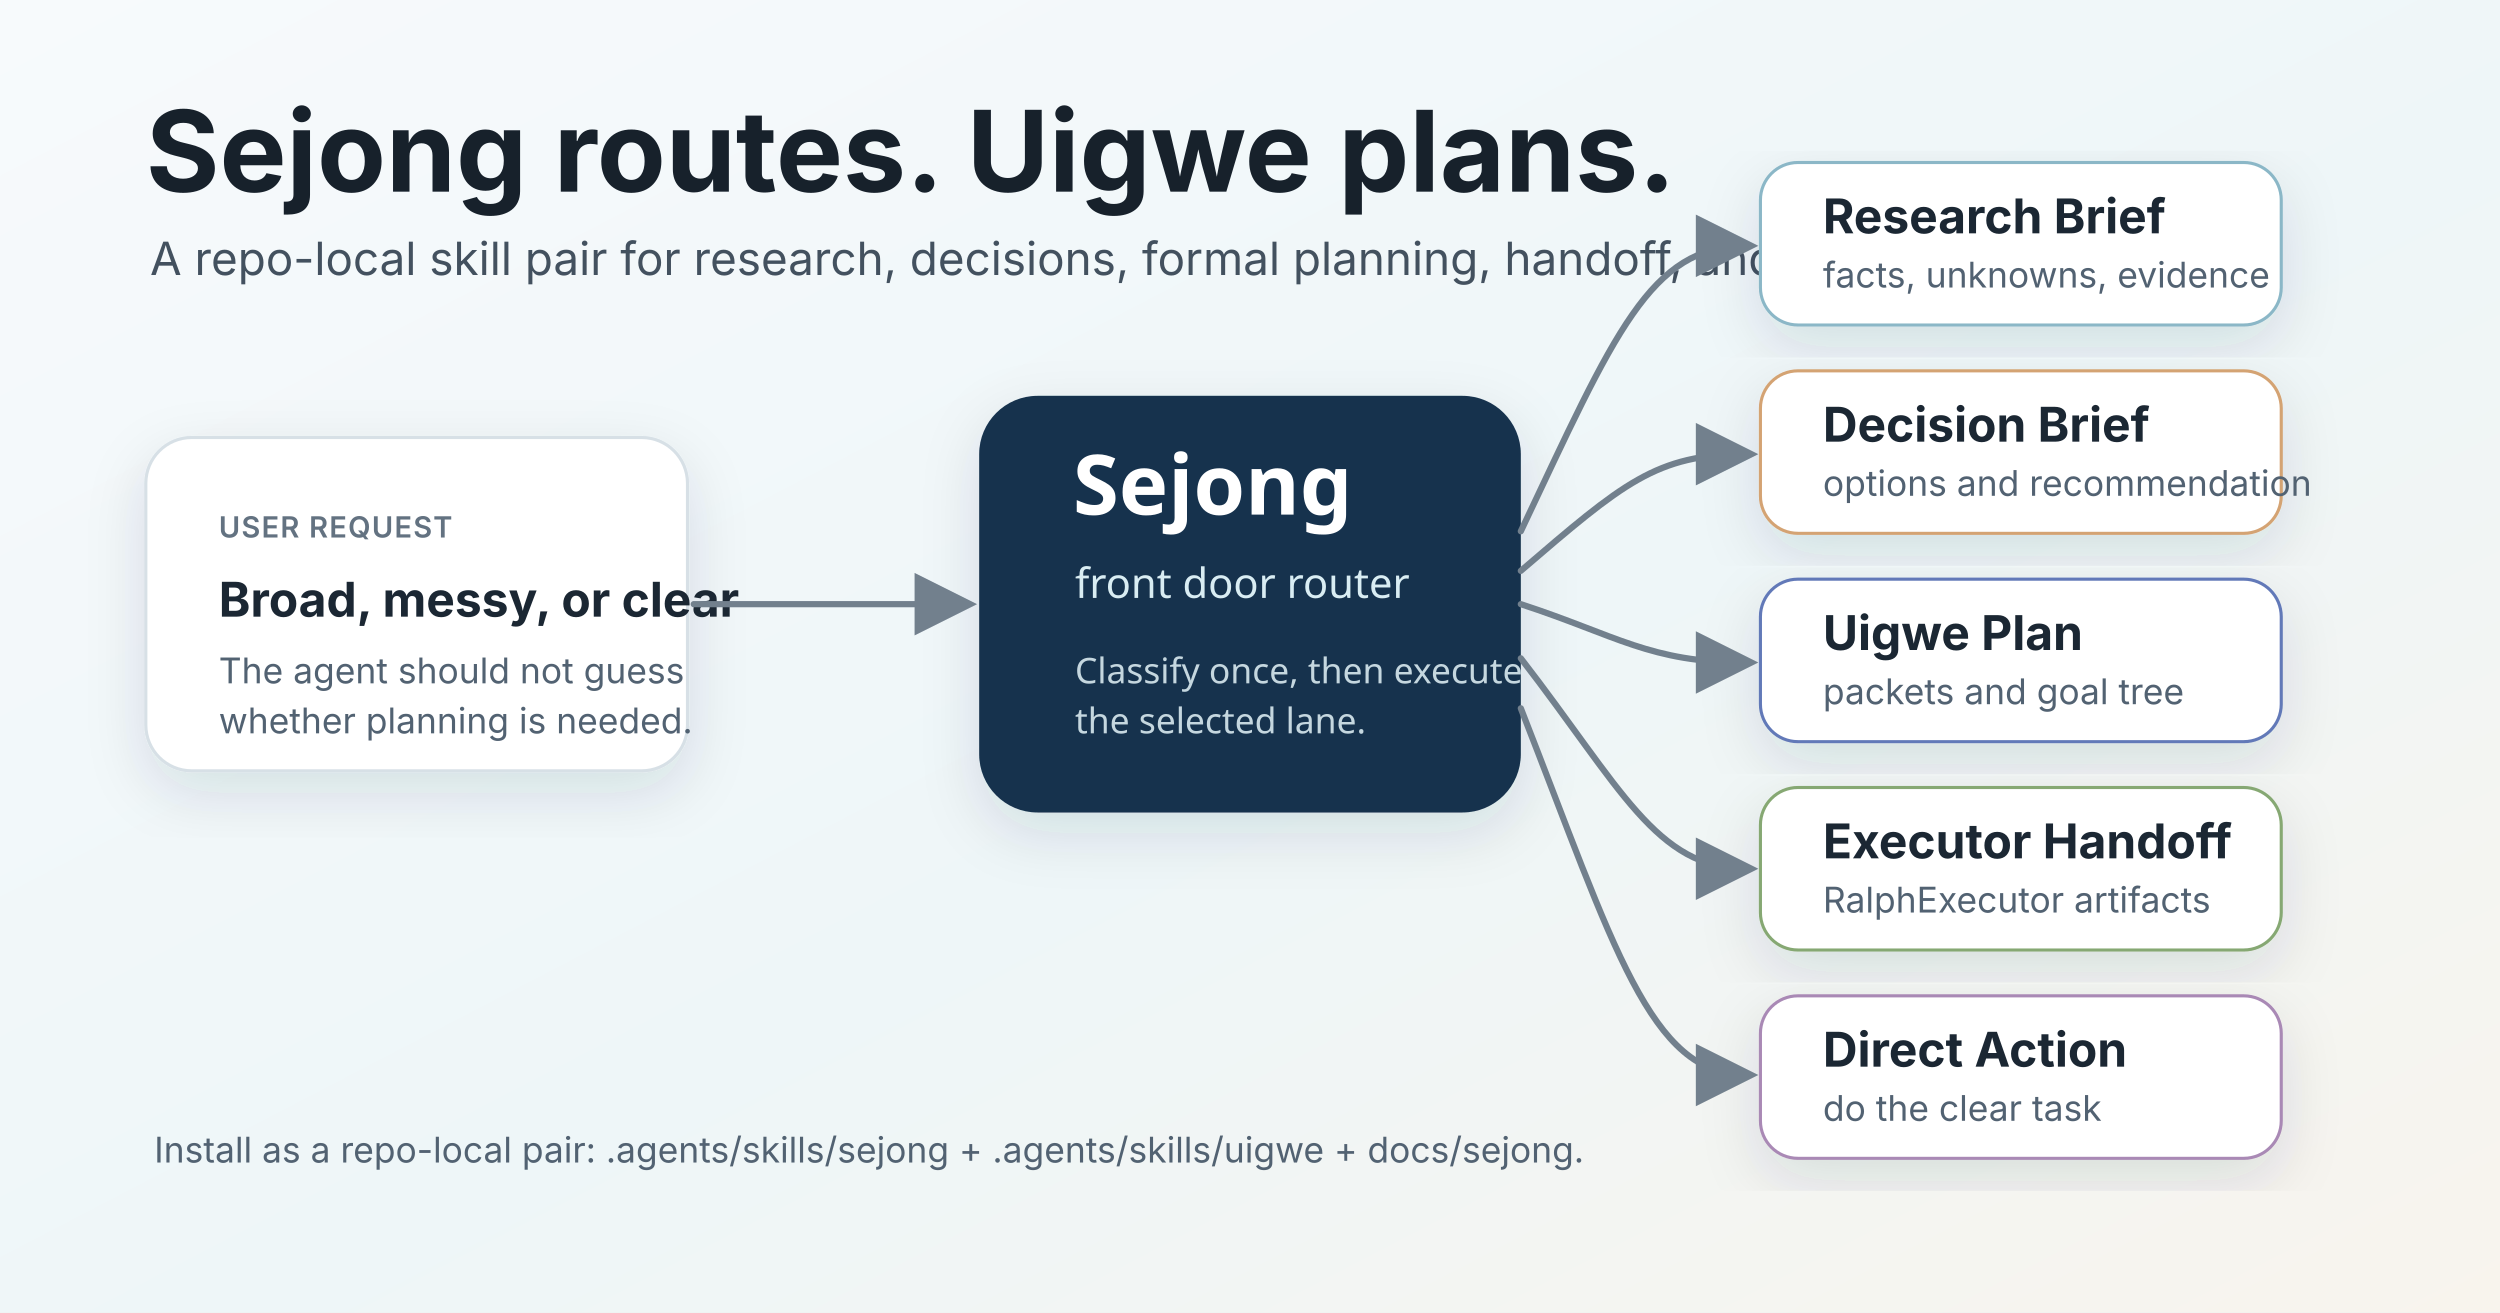
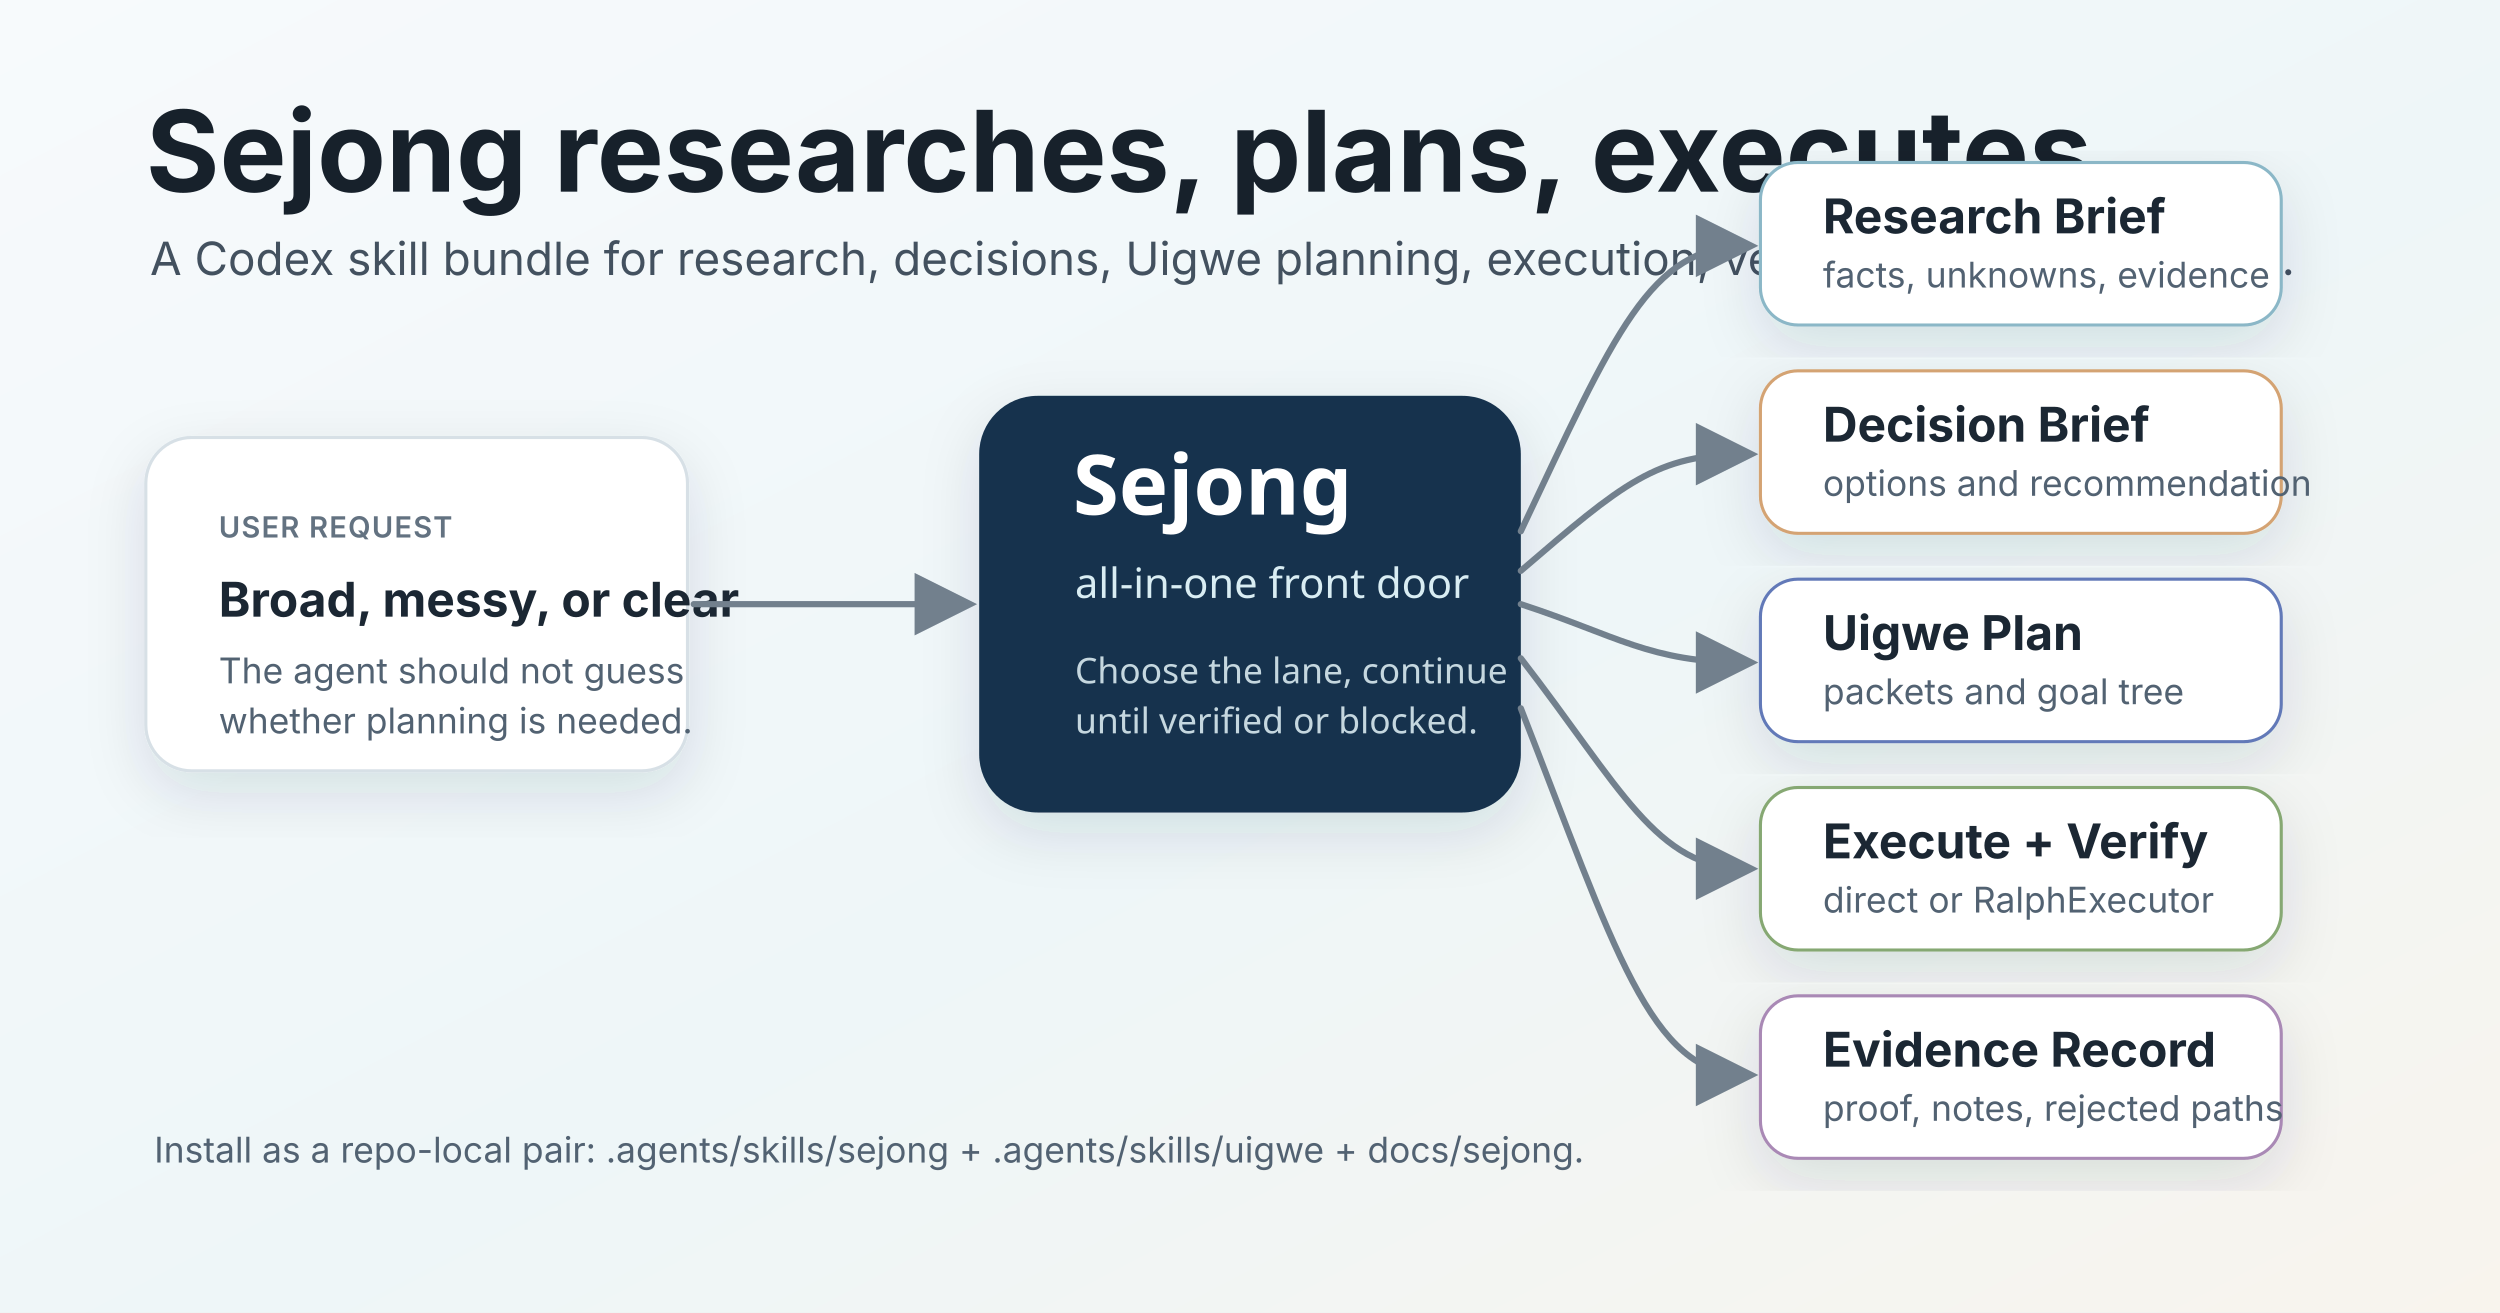
<svg xmlns="http://www.w3.org/2000/svg" viewBox="0 0 1200 630" role="img" aria-labelledby="title desc">
  <defs>
    <linearGradient id="bg" x1="0" x2="1" y1="0" y2="1">
      <stop offset="0%" stop-color="#f7fafc" />
      <stop offset="55%" stop-color="#eef6f8" />
      <stop offset="100%" stop-color="#f8f4ed" />
    </linearGradient>
    <filter id="shadow" x="-20%" y="-20%" width="140%" height="140%">
      <feDropShadow dx="0" dy="10" stdDeviation="14" flood-color="#243746" flood-opacity="0.12" />
    </filter>
    <style>
      .title { font: 700 54px ui-sans-serif, system-ui, -apple-system, BlinkMacSystemFont, "Segoe UI", sans-serif; fill: #17212b; }
      .subtitle { font: 400 22px ui-sans-serif, system-ui, -apple-system, BlinkMacSystemFont, "Segoe UI", sans-serif; fill: #43515f; }
      .label { font: 700 23px ui-sans-serif, system-ui, -apple-system, BlinkMacSystemFont, "Segoe UI", sans-serif; fill: #1b2733; }
      .small { font: 400 17px ui-sans-serif, system-ui, -apple-system, BlinkMacSystemFont, "Segoe UI", sans-serif; fill: #526272; }
      .tiny { font: 600 14px ui-sans-serif, system-ui, -apple-system, BlinkMacSystemFont, "Segoe UI", sans-serif; fill: #637281; letter-spacing: .04em; }
      .card { fill: #ffffff; stroke: #d7e0e6; stroke-width: 1.5; filter: url(#shadow); }
      .lane { fill: #ffffff; stroke-width: 1.5; filter: url(#shadow); }
      .arrow { fill: none; stroke: #72808d; stroke-width: 3; stroke-linecap: round; stroke-linejoin: round; marker-end: url(#arrowhead); }
    </style>
    <marker id="arrowhead" markerWidth="10" markerHeight="10" refX="8" refY="5" orient="auto">
      <path d="M 0 0 L 10 5 L 0 10 z" fill="#72808d" />
    </marker>
  </defs>
  <rect width="1200" height="630" fill="url(#bg)" />
-   <text x="70" y="92" class="title">Sejong routes. Uigwe plans.</text>
-   <text x="72" y="132" class="subtitle">A repo-local skill pair for research, decisions, formal planning, handoff, and direct action.</text>
+   <text x="70" y="92" class="title">Sejong researches, plans, executes.</text>
+   <text x="72" y="132" class="subtitle">A Codex skill bundle for research, decisions, Uigwe planning, execution, verification, and evidence.</text>
  <rect x="70" y="210" width="260" height="160" rx="22" class="card" />
  <text x="105" y="258" class="tiny">USER REQUEST</text>
  <text x="105" y="296" class="label">Broad, messy, or clear</text>
  <text x="105" y="328" class="small">The agent should not guess</text>
  <text x="105" y="352" class="small">whether planning is needed.</text>
  <rect x="470" y="190" width="260" height="200" rx="28" fill="#17324d" filter="url(#shadow)" />
  <text x="515" y="247" style="font: 800 40px ui-sans-serif, system-ui; fill: #ffffff;">Sejong</text>
-   <text x="516" y="287" style="font: 500 20px ui-sans-serif, system-ui; fill: #d9edf3;">front door router</text>
-   <text x="516" y="328" style="font: 400 17px ui-sans-serif, system-ui; fill: #c5d7df;">Classify once, then execute</text>
-   <text x="516" y="352" style="font: 400 17px ui-sans-serif, system-ui; fill: #c5d7df;">the selected lane.</text>
+   <text x="516" y="287" style="font: 500 20px ui-sans-serif, system-ui; fill: #d9edf3;">all-in-one front door</text>
+   <text x="516" y="328" style="font: 400 17px ui-sans-serif, system-ui; fill: #c5d7df;">Choose the lane, continue</text>
+   <text x="516" y="352" style="font: 400 17px ui-sans-serif, system-ui; fill: #c5d7df;">until verified or blocked.</text>
  <path d="M 333 290 C 382 290 415 290 463 290" class="arrow" />
  <g>
    <rect x="845" y="78" width="250" height="78" rx="18" class="lane" stroke="#8bb7c7" />
    <text x="875" y="112" class="label">Research Brief</text>
    <text x="875" y="138" class="small">facts, unknowns, evidence</text>
    <rect x="845" y="178" width="250" height="78" rx="18" class="lane" stroke="#d4a373" />
    <text x="875" y="212" class="label">Decision Brief</text>
    <text x="875" y="238" class="small">options and recommendation</text>
    <rect x="845" y="278" width="250" height="78" rx="18" class="lane" stroke="#6279b8" />
    <text x="875" y="312" class="label">Uigwe Plan</text>
    <text x="875" y="338" class="small">packets and goal tree</text>
    <rect x="845" y="378" width="250" height="78" rx="18" class="lane" stroke="#86a873" />
-     <text x="875" y="412" class="label">Executor Handoff</text>
-     <text x="875" y="438" class="small">RalphExecutor artifacts</text>
+     <text x="875" y="412" class="label">Execute + Verify</text>
+     <text x="875" y="438" class="small">direct or RalphExecutor</text>
    <rect x="845" y="478" width="250" height="78" rx="18" class="lane" stroke="#a989b5" />
-     <text x="875" y="512" class="label">Direct Action</text>
-     <text x="875" y="538" class="small">do the clear task</text>
+     <text x="875" y="512" class="label">Evidence Record</text>
+     <text x="875" y="538" class="small">proof, notes, rejected paths</text>
  </g>
  <path d="M 730 255 C 775 160 792 118 838 118" class="arrow" />
  <path d="M 730 274 C 779 232 795 218 838 218" class="arrow" />
  <path d="M 730 290 C 776 305 792 318 838 318" class="arrow" />
  <path d="M 730 316 C 778 378 795 417 838 417" class="arrow" />
  <path d="M 730 340 C 775 455 792 516 838 516" class="arrow" />
  <text x="74" y="558" class="small">Install as a repo-local pair: .agents/skills/sejong + .agents/skills/uigwe + docs/sejong.</text>
</svg>
